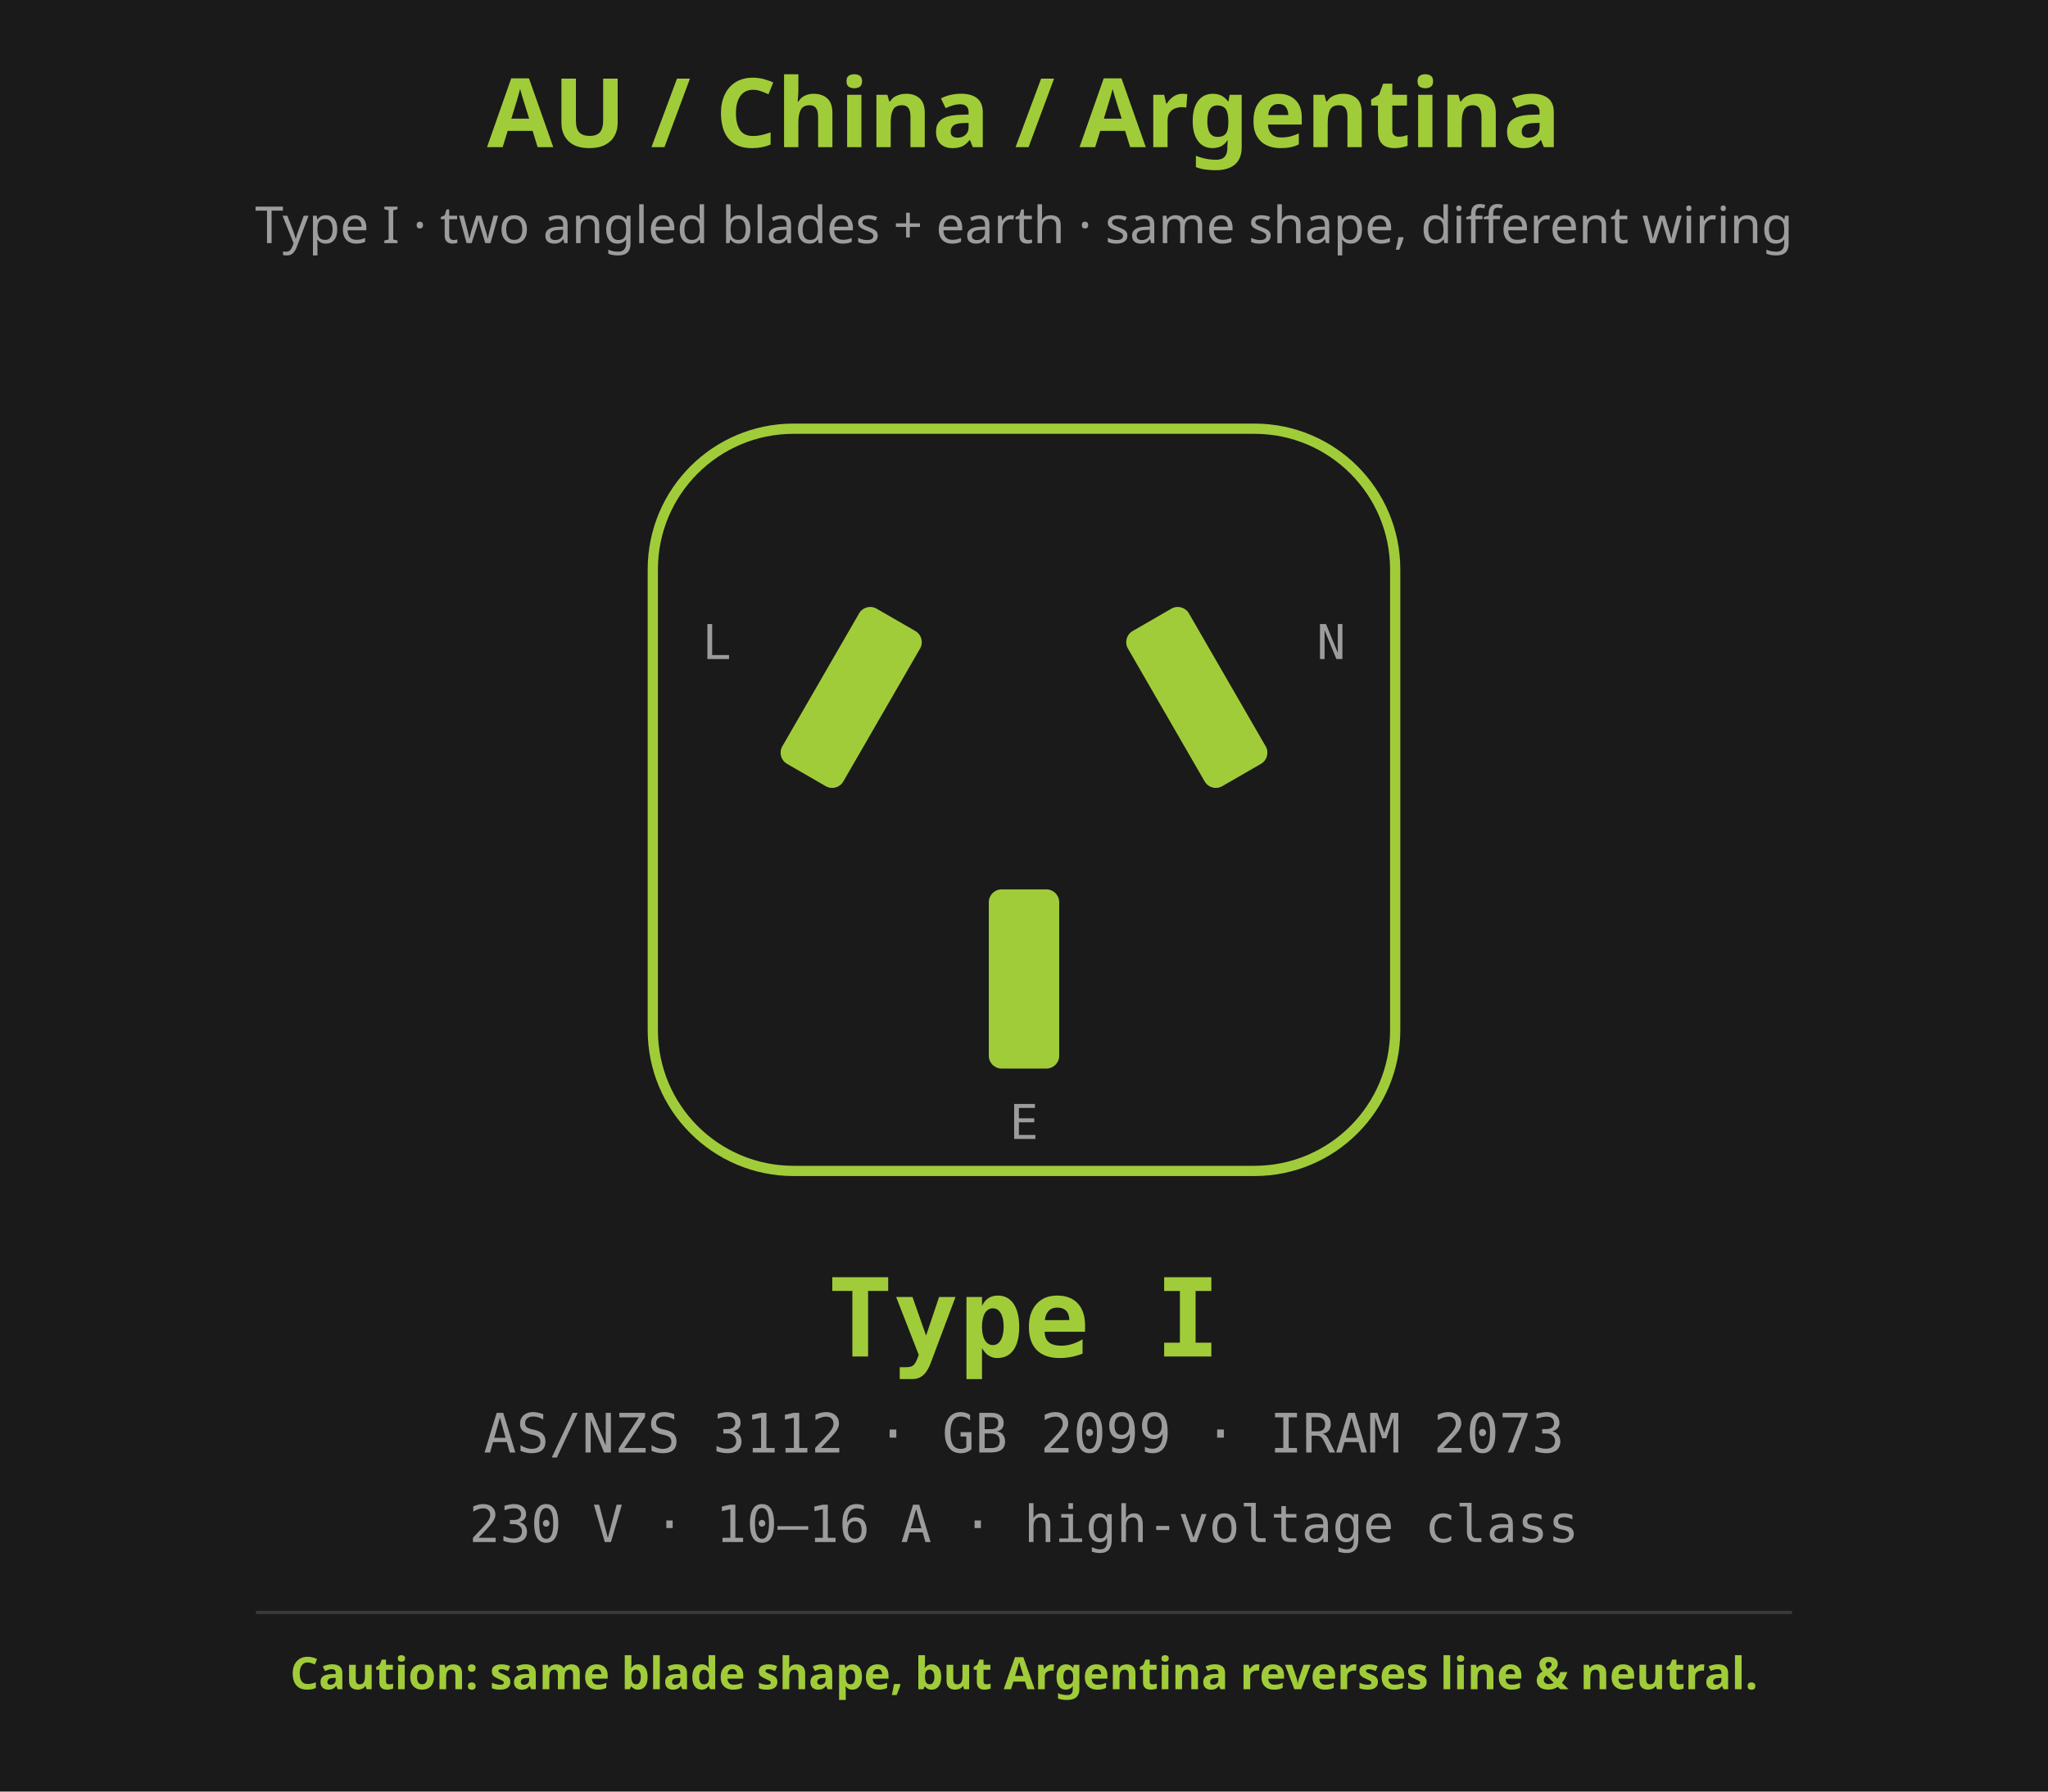
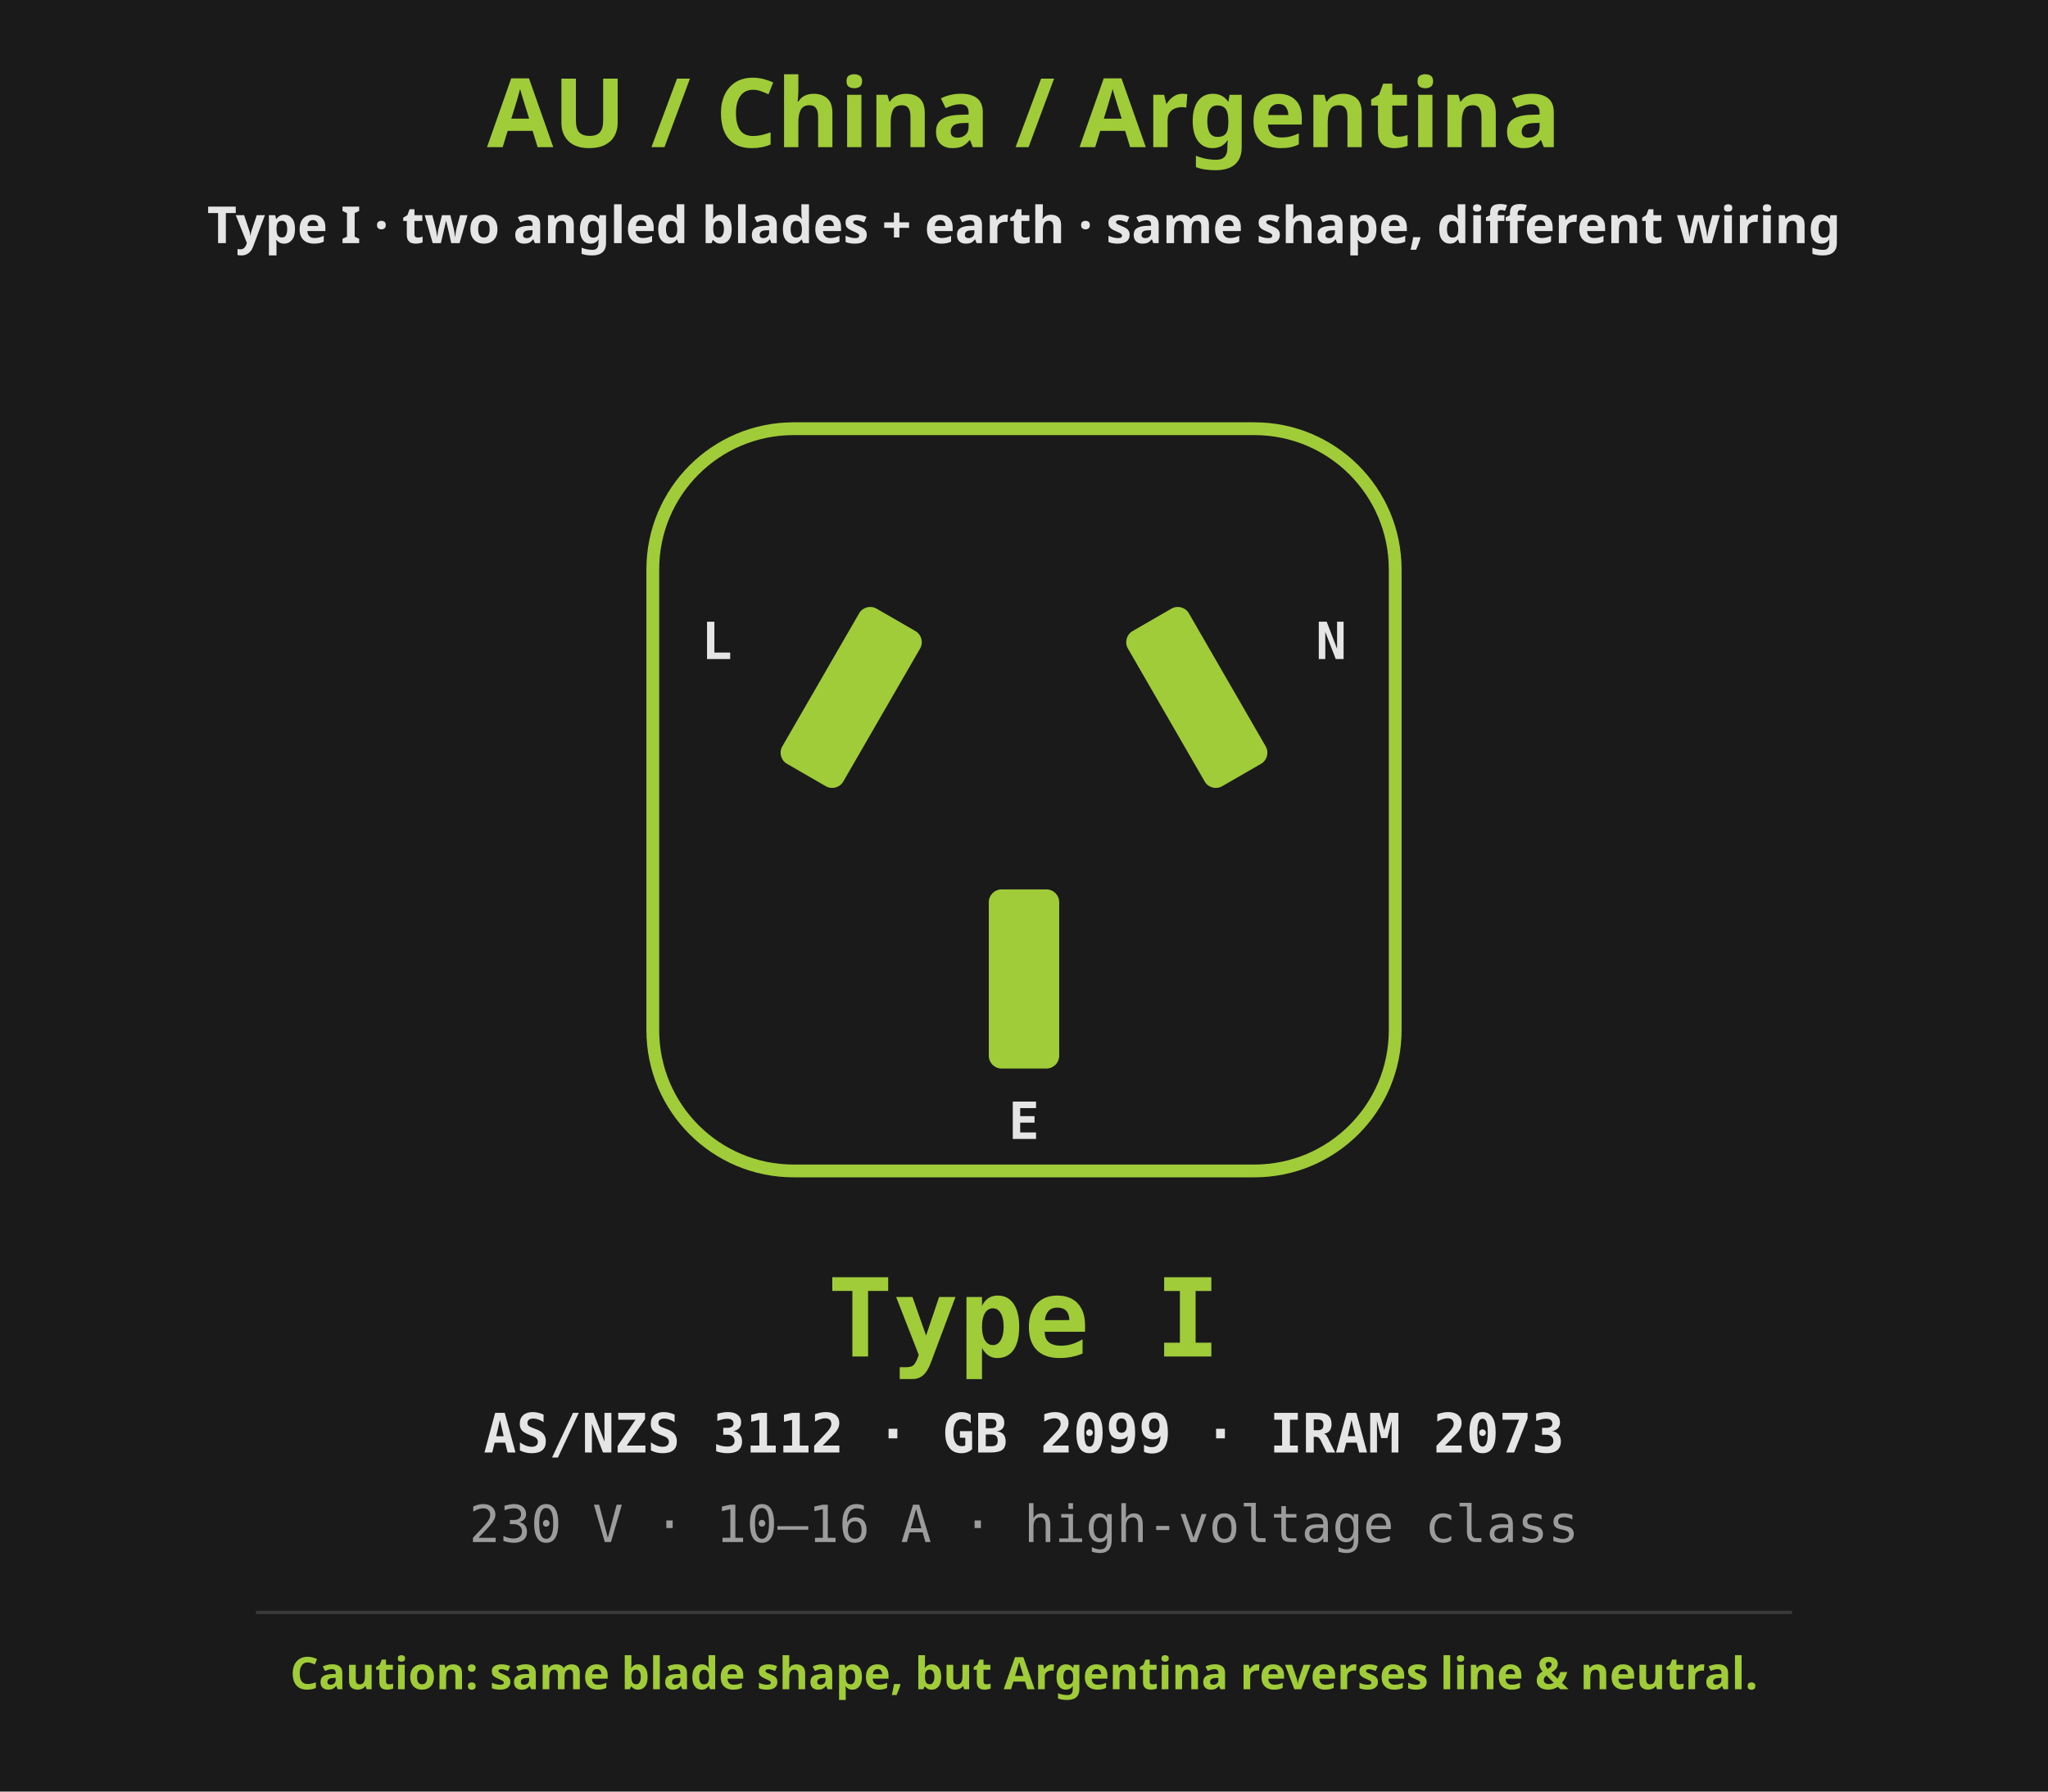
<svg xmlns="http://www.w3.org/2000/svg" viewBox="0 0 640 560" width="640" height="560" font-family="IBM Plex Sans, sans-serif" fill="none">
  <rect x="0" y="0" width="640" height="560" fill="#1A1A1A" />
  <text x="320" y="46" fill="#A1CC3A" font-size="30" font-weight="700" text-anchor="middle">AU / China / Argentina</text>
-   <text x="320" y="76" fill="#9C9C9C" font-size="16" font-weight="500" text-anchor="middle">Type I · two angled blades + earth · same shape, different wiring</text>
-   <rect x="204" y="134" width="232" height="232" rx="44" stroke="#A1CC3A" stroke-width="3.2" />
+   <text x="320" y="76" fill="#E5E5E5" font-size="16" font-weight="600" text-anchor="middle">Type I · two angled blades + earth · same shape, different wiring</text>
+   <rect x="204" y="134" width="232" height="232" rx="44" stroke="#A1CC3A" stroke-width="4" />
  <g fill="#A1CC3A">
    <rect x="255" y="190" width="22" height="56" rx="4" transform="rotate(30 266 218)" />
    <rect x="363" y="190" width="22" height="56" rx="4" transform="rotate(-30 374 218)" />
    <rect x="309" y="278" width="22" height="56" rx="4" />
  </g>
-   <text x="224" y="206" fill="#9C9C9C" font-size="15" font-weight="500" text-anchor="middle" font-family="DM Mono, monospace">L</text>
-   <text x="416" y="206" fill="#9C9C9C" font-size="15" font-weight="500" text-anchor="middle" font-family="DM Mono, monospace">N</text>
-   <text x="320" y="356" fill="#9C9C9C" font-size="15" font-weight="500" text-anchor="middle" font-family="DM Mono, monospace">E</text>
+   <text x="224" y="206" fill="#E5E5E5" font-size="16" font-weight="700" text-anchor="middle" font-family="DM Mono, monospace">L</text>
+   <text x="416" y="206" fill="#E5E5E5" font-size="16" font-weight="700" text-anchor="middle" font-family="DM Mono, monospace">N</text>
+   <text x="320" y="356" fill="#E5E5E5" font-size="16" font-weight="700" text-anchor="middle" font-family="DM Mono, monospace">E</text>
  <text x="320" y="424" fill="#A1CC3A" font-size="34" font-weight="700" text-anchor="middle" font-family="DM Mono, monospace">Type I</text>
-   <text x="320" y="454" fill="#9C9C9C" font-size="17" font-weight="500" text-anchor="middle" font-family="DM Mono, monospace">AS/NZS 3112 · GB 2099 · IRAM 2073</text>
+   <text x="320" y="454" fill="#E5E5E5" font-size="17" font-weight="600" text-anchor="middle" font-family="DM Mono, monospace">AS/NZS 3112 · GB 2099 · IRAM 2073</text>
  <text x="320" y="482" fill="#9C9C9C" font-size="16" font-weight="500" text-anchor="middle" font-family="DM Mono, monospace">230 V · 10–16 A · high-voltage class</text>
  <line x1="80" y1="504" x2="560" y2="504" stroke="#3A3A3A" stroke-width="1" />
-   <text x="320" y="528" fill="#A1CC3A" font-size="14" font-weight="600" text-anchor="middle">Caution: same blade shape, but Argentina reverses line &amp; neutral.</text>
+   <text x="320" y="528" fill="#A1CC3A" font-size="14" font-weight="700" text-anchor="middle">Caution: same blade shape, but Argentina reverses line &amp; neutral.</text>
</svg>
